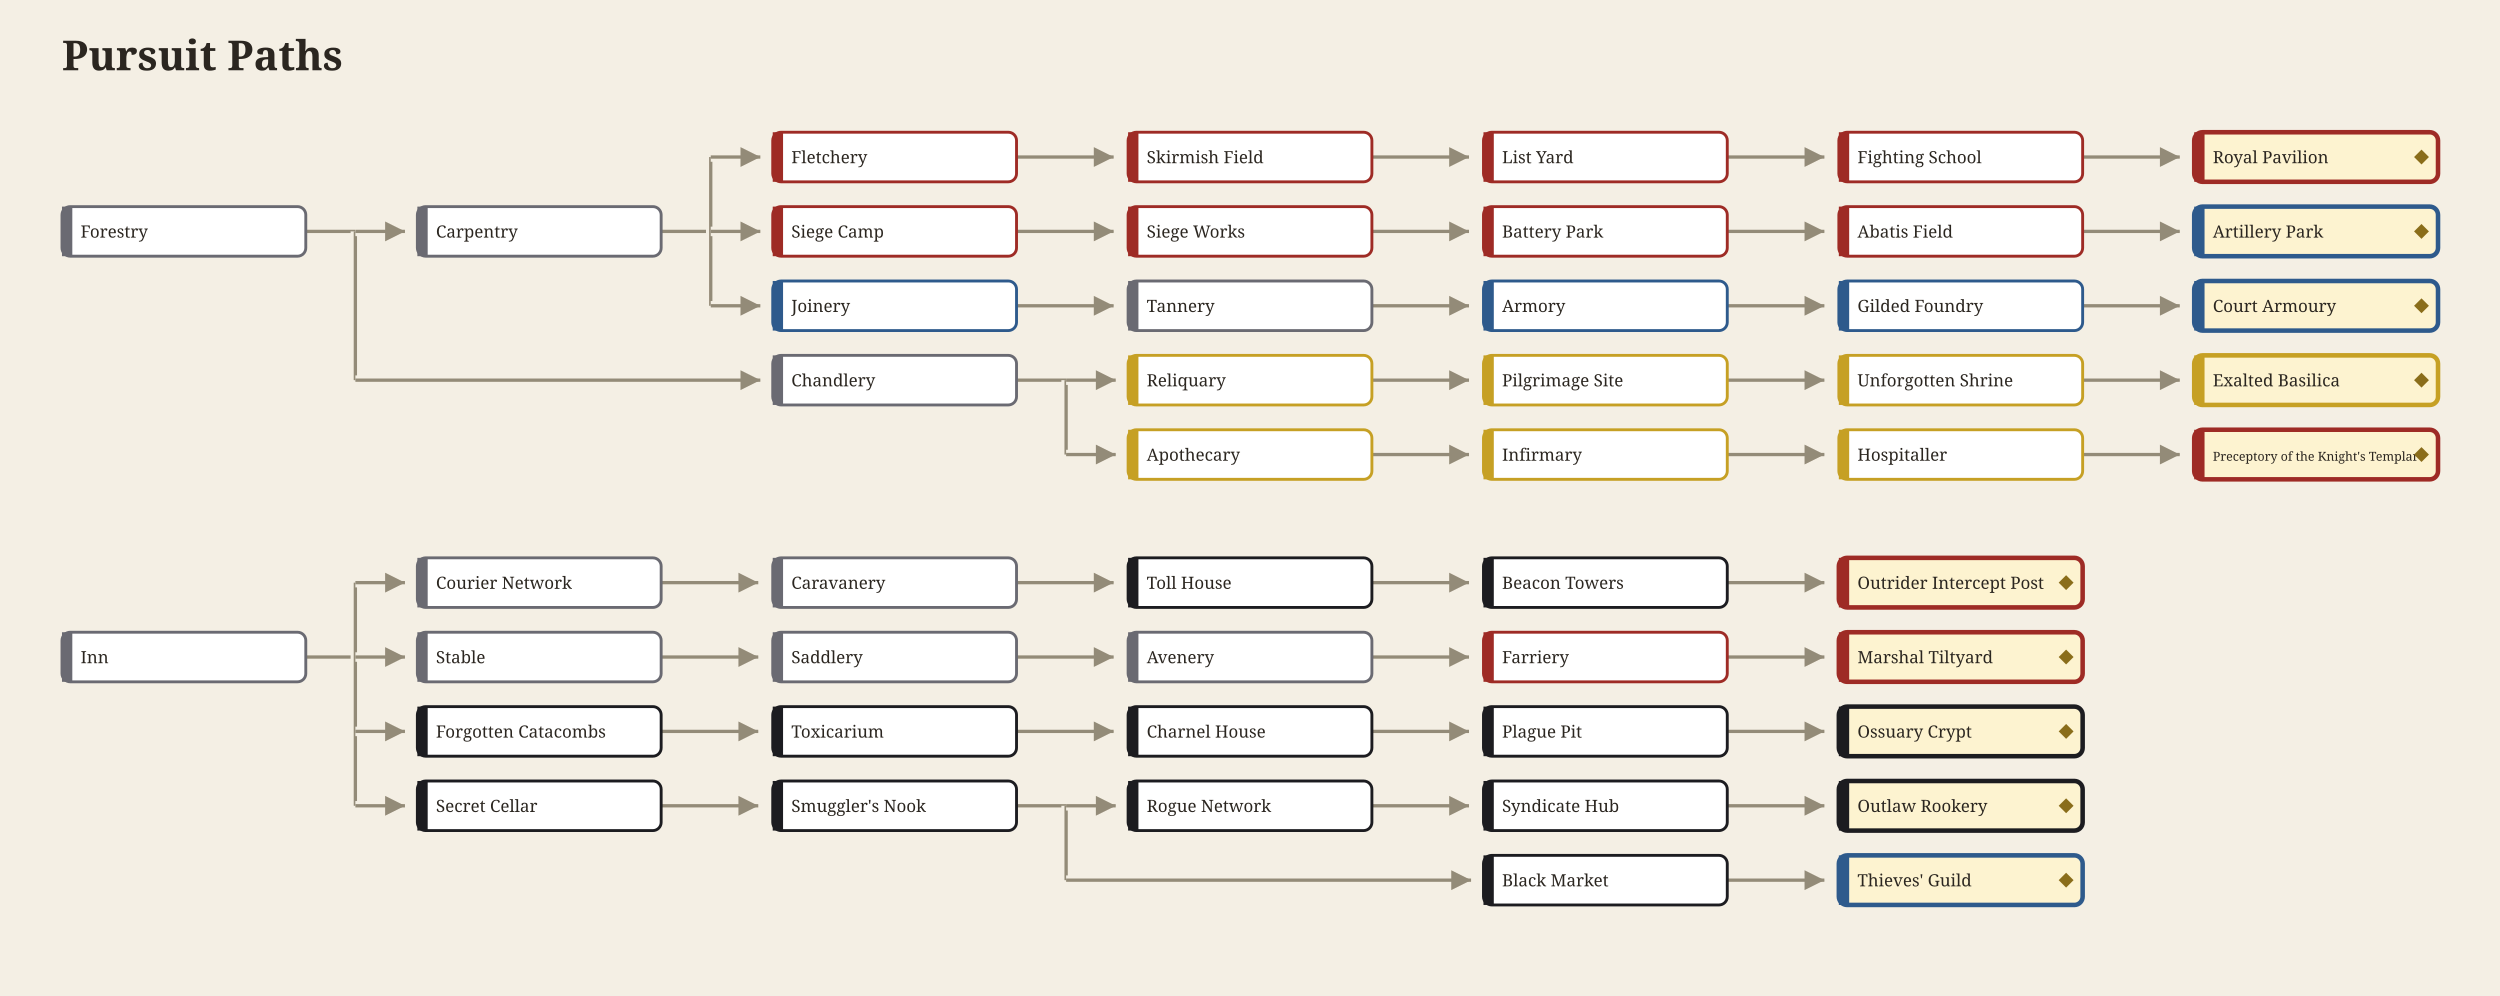
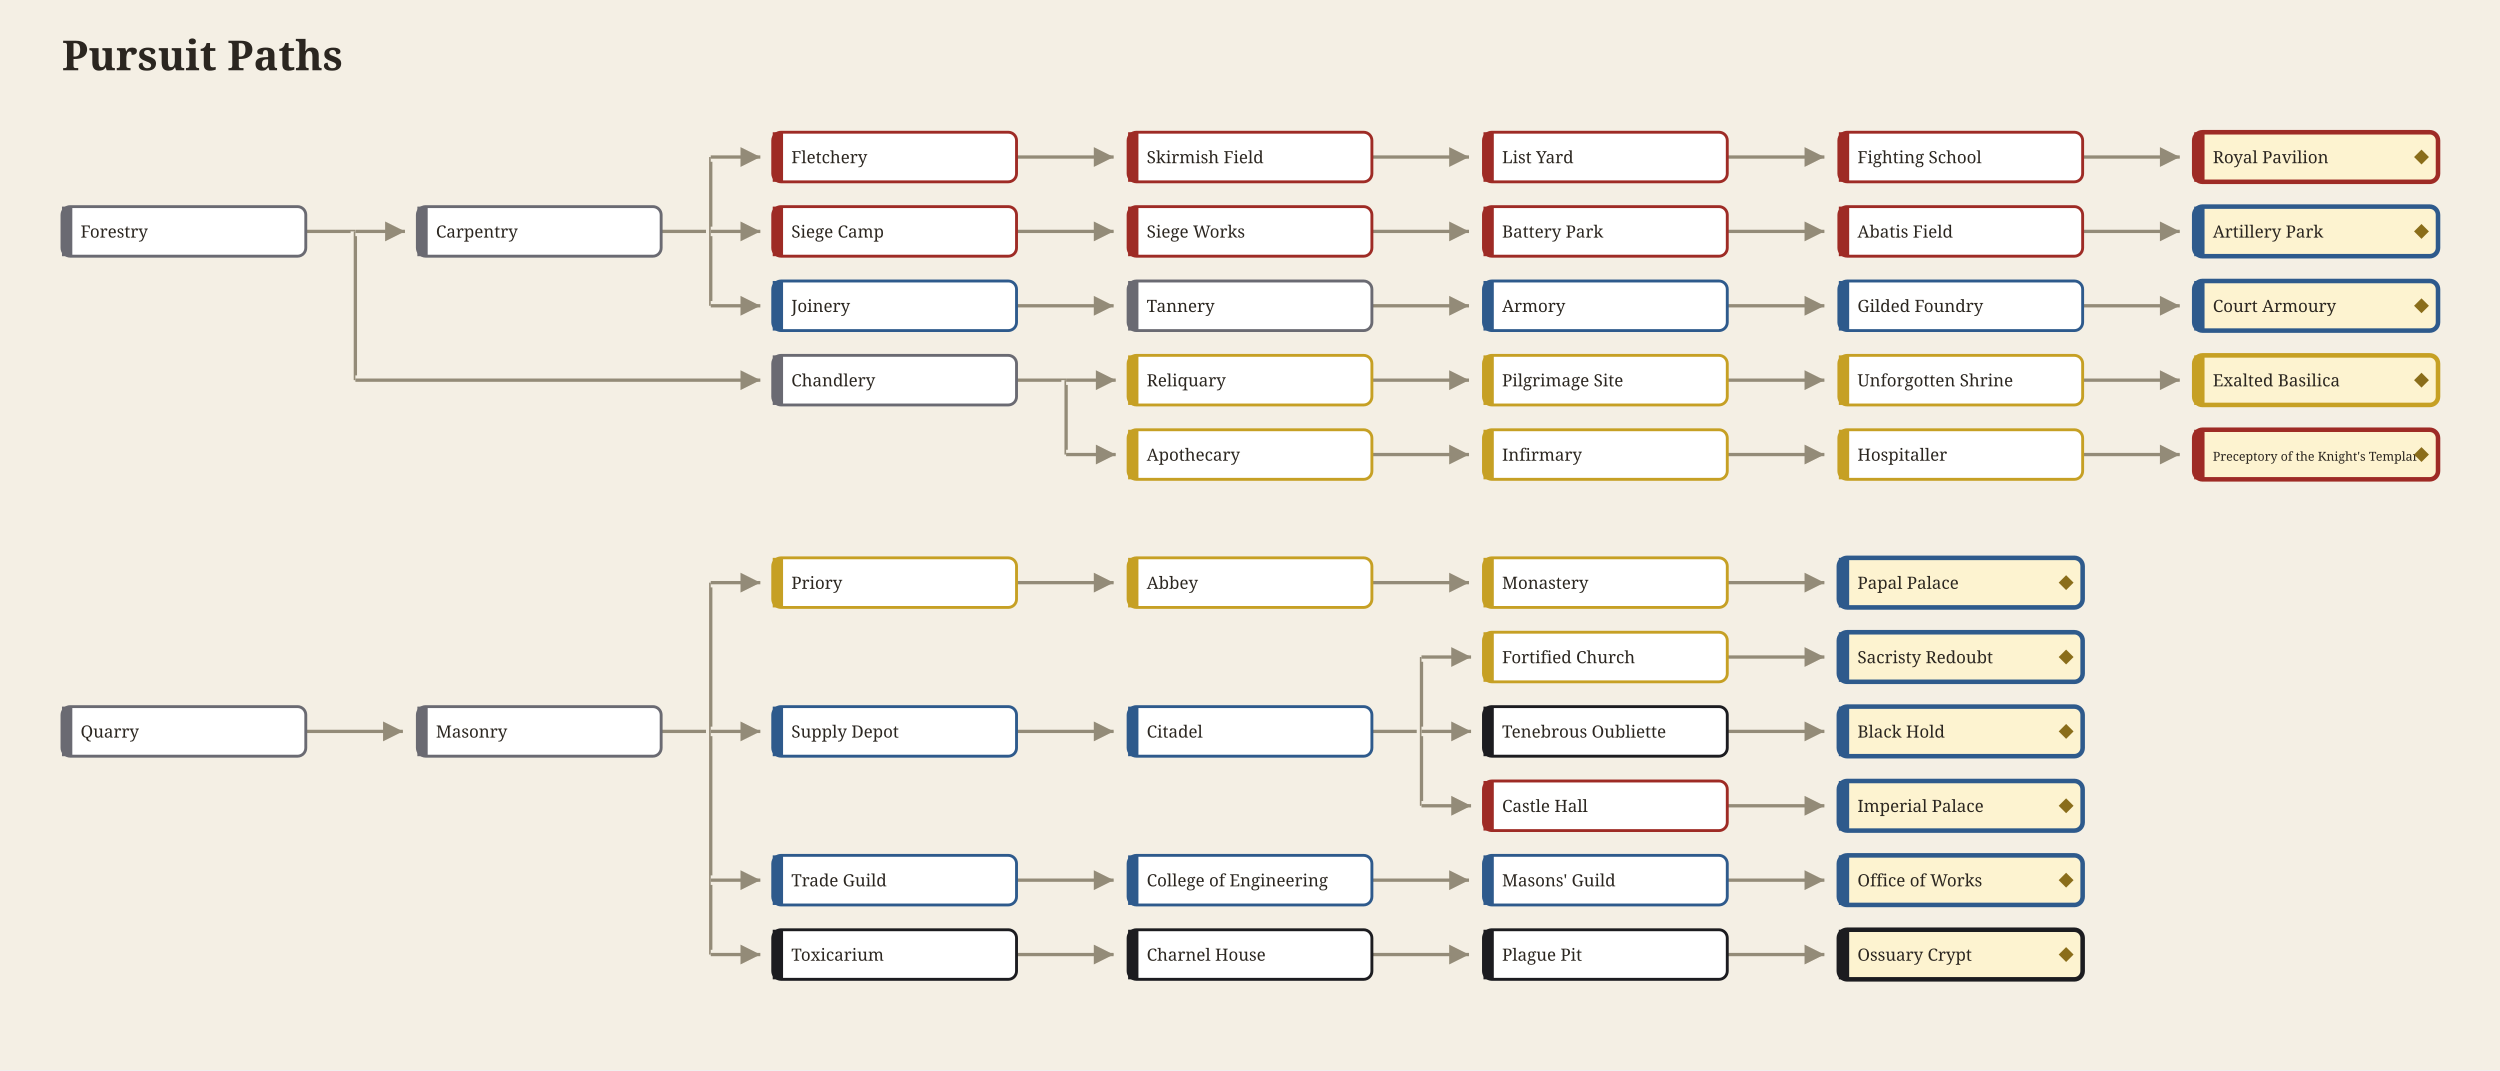
- <svg xmlns="http://www.w3.org/2000/svg" width="1210" height="482" viewBox="0 0 1210 482" font-family="Georgia, serif">
-   <rect width="1210" height="482" fill="#f4efe4" />
+ <svg xmlns="http://www.w3.org/2000/svg" width="1210" height="518" viewBox="0 0 1210 518" font-family="Georgia, serif">
+   <rect width="1210" height="518" fill="#f4efe4" />
  <defs>
    <marker id="arw-2E5A8C" markerWidth="7" markerHeight="7" refX="6" refY="3" orient="auto">
      <path d="M0,0 L6,3 L0,6 Z" fill="#2E5A8C" />
    </marker>
    <marker id="arw-9E2B25" markerWidth="7" markerHeight="7" refX="6" refY="3" orient="auto">
      <path d="M0,0 L6,3 L0,6 Z" fill="#9E2B25" />
    </marker>
    <marker id="arw-1c9c8c" markerWidth="7" markerHeight="7" refX="6" refY="3" orient="auto">
      <path d="M0,0 L6,3 L0,6 Z" fill="#1c9c8c" />
    </marker>
    <marker id="arw-C6A024" markerWidth="7" markerHeight="7" refX="6" refY="3" orient="auto">
      <path d="M0,0 L6,3 L0,6 Z" fill="#C6A024" />
    </marker>
    <marker id="arw-6A3D8F" markerWidth="7" markerHeight="7" refX="6" refY="3" orient="auto">
      <path d="M0,0 L6,3 L0,6 Z" fill="#6A3D8F" />
    </marker>
    <marker id="arw-CC6A1A" markerWidth="7" markerHeight="7" refX="6" refY="3" orient="auto">
      <path d="M0,0 L6,3 L0,6 Z" fill="#CC6A1A" />
    </marker>
    <marker id="arw-3a7d3a" markerWidth="7" markerHeight="7" refX="6" refY="3" orient="auto">
      <path d="M0,0 L6,3 L0,6 Z" fill="#3a7d3a" />
    </marker>
    <marker id="arw-b5347a" markerWidth="7" markerHeight="7" refX="6" refY="3" orient="auto">
      <path d="M0,0 L6,3 L0,6 Z" fill="#b5347a" />
    </marker>
    <marker id="arw-2b6f9e" markerWidth="7" markerHeight="7" refX="6" refY="3" orient="auto">
      <path d="M0,0 L6,3 L0,6 Z" fill="#2b6f9e" />
    </marker>
    <marker id="arw-8a6d1a" markerWidth="7" markerHeight="7" refX="6" refY="3" orient="auto">
      <path d="M0,0 L6,3 L0,6 Z" fill="#8a6d1a" />
    </marker>
    <marker id="arw-5f5647" markerWidth="7" markerHeight="7" refX="6" refY="3" orient="auto">
      <path d="M0,0 L6,3 L0,6 Z" fill="#5f5647" />
    </marker>
    <marker id="arw-7a2ea0" markerWidth="7" markerHeight="7" refX="6" refY="3" orient="auto">
      <path d="M0,0 L6,3 L0,6 Z" fill="#7a2ea0" />
    </marker>
    <marker id="arw-0f8a7e" markerWidth="7" markerHeight="7" refX="6" refY="3" orient="auto">
      <path d="M0,0 L6,3 L0,6 Z" fill="#0f8a7e" />
    </marker>
    <marker id="arw-a83232" markerWidth="7" markerHeight="7" refX="6" refY="3" orient="auto">
      <path d="M0,0 L6,3 L0,6 Z" fill="#a83232" />
    </marker>
    <marker id="arw-8f8672" markerWidth="7" markerHeight="7" refX="6" refY="3" orient="auto">
      <path d="M0,0 L6,3 L0,6 Z" fill="#8f8672" />
    </marker>
  </defs>
  <text x="30" y="34" font-size="20" font-weight="bold" fill="#2b2620">Pursuit Paths</text>
  <path d="M148,112 L172,112" fill="none" stroke="#f4efe4" stroke-width="4.6" opacity="1" />
  <path d="M148,112 L172,112" fill="none" stroke="#8f8672" stroke-width="1.6" opacity="0.95" />
  <path d="M172,112 L172,184" fill="none" stroke="#f4efe4" stroke-width="4.6" opacity="1" />
  <path d="M172,112 L172,184" fill="none" stroke="#8f8672" stroke-width="1.6" opacity="0.95" />
  <path d="M172,112 L196,112" fill="none" stroke="#f4efe4" stroke-width="4.6" opacity="1" />
  <path d="M172,112 L196,112" fill="none" stroke="#8f8672" stroke-width="1.6" opacity="0.95" marker-end="url(#arw-8f8672)" />
  <path d="M172,184 L368,184" fill="none" stroke="#f4efe4" stroke-width="4.6" opacity="1" />
  <path d="M172,184 L368,184" fill="none" stroke="#8f8672" stroke-width="1.6" opacity="0.95" marker-end="url(#arw-8f8672)" />
  <path d="M320,112 L344,112" fill="none" stroke="#f4efe4" stroke-width="4.6" opacity="1" />
  <path d="M320,112 L344,112" fill="none" stroke="#8f8672" stroke-width="1.6" opacity="0.95" />
  <path d="M344,76 L344,148" fill="none" stroke="#f4efe4" stroke-width="4.6" opacity="1" />
  <path d="M344,76 L344,148" fill="none" stroke="#8f8672" stroke-width="1.6" opacity="0.95" />
  <path d="M344,76 L368,76" fill="none" stroke="#f4efe4" stroke-width="4.6" opacity="1" />
  <path d="M344,76 L368,76" fill="none" stroke="#8f8672" stroke-width="1.6" opacity="0.95" marker-end="url(#arw-8f8672)" />
  <path d="M344,148 L368,148" fill="none" stroke="#f4efe4" stroke-width="4.6" opacity="1" />
  <path d="M344,148 L368,148" fill="none" stroke="#8f8672" stroke-width="1.6" opacity="0.95" marker-end="url(#arw-8f8672)" />
  <path d="M344,112 L368,112" fill="none" stroke="#f4efe4" stroke-width="4.6" opacity="1" />
  <path d="M344,112 L368,112" fill="none" stroke="#8f8672" stroke-width="1.6" opacity="0.95" marker-end="url(#arw-8f8672)" />
  <path d="M492,112 L539,112" fill="none" stroke="#f4efe4" stroke-width="4.6" opacity="1" />
  <path d="M492,112 L539,112" fill="none" stroke="#8f8672" stroke-width="1.6" opacity="0.95" marker-end="url(#arw-8f8672)" />
  <path d="M492,148 L539,148" fill="none" stroke="#f4efe4" stroke-width="4.6" opacity="1" />
  <path d="M492,148 L539,148" fill="none" stroke="#8f8672" stroke-width="1.6" opacity="0.95" marker-end="url(#arw-8f8672)" />
  <path d="M492,184 L516,184" fill="none" stroke="#f4efe4" stroke-width="4.6" opacity="1" />
  <path d="M492,184 L516,184" fill="none" stroke="#8f8672" stroke-width="1.6" opacity="0.95" />
  <path d="M516,184 L516,220" fill="none" stroke="#f4efe4" stroke-width="4.6" opacity="1" />
  <path d="M516,184 L516,220" fill="none" stroke="#8f8672" stroke-width="1.6" opacity="0.95" />
  <path d="M516,184 L540,184" fill="none" stroke="#f4efe4" stroke-width="4.6" opacity="1" />
  <path d="M516,184 L540,184" fill="none" stroke="#8f8672" stroke-width="1.6" opacity="0.95" marker-end="url(#arw-8f8672)" />
  <path d="M516,220 L540,220" fill="none" stroke="#f4efe4" stroke-width="4.6" opacity="1" />
  <path d="M516,220 L540,220" fill="none" stroke="#8f8672" stroke-width="1.6" opacity="0.95" marker-end="url(#arw-8f8672)" />
  <path d="M492,76 L539,76" fill="none" stroke="#f4efe4" stroke-width="4.6" opacity="1" />
  <path d="M492,76 L539,76" fill="none" stroke="#8f8672" stroke-width="1.6" opacity="0.95" marker-end="url(#arw-8f8672)" />
  <path d="M664,112 L711,112" fill="none" stroke="#f4efe4" stroke-width="4.6" opacity="1" />
  <path d="M664,112 L711,112" fill="none" stroke="#8f8672" stroke-width="1.6" opacity="0.95" marker-end="url(#arw-8f8672)" />
  <path d="M664,148 L711,148" fill="none" stroke="#f4efe4" stroke-width="4.6" opacity="1" />
  <path d="M664,148 L711,148" fill="none" stroke="#8f8672" stroke-width="1.6" opacity="0.95" marker-end="url(#arw-8f8672)" />
  <path d="M664,184 L711,184" fill="none" stroke="#f4efe4" stroke-width="4.6" opacity="1" />
  <path d="M664,184 L711,184" fill="none" stroke="#8f8672" stroke-width="1.6" opacity="0.95" marker-end="url(#arw-8f8672)" />
  <path d="M664,220 L711,220" fill="none" stroke="#f4efe4" stroke-width="4.6" opacity="1" />
  <path d="M664,220 L711,220" fill="none" stroke="#8f8672" stroke-width="1.6" opacity="0.95" marker-end="url(#arw-8f8672)" />
  <path d="M664,76 L711,76" fill="none" stroke="#f4efe4" stroke-width="4.6" opacity="1" />
  <path d="M664,76 L711,76" fill="none" stroke="#8f8672" stroke-width="1.6" opacity="0.95" marker-end="url(#arw-8f8672)" />
  <path d="M836,112 L883,112" fill="none" stroke="#f4efe4" stroke-width="4.6" opacity="1" />
  <path d="M836,112 L883,112" fill="none" stroke="#8f8672" stroke-width="1.6" opacity="0.95" marker-end="url(#arw-8f8672)" />
  <path d="M836,148 L883,148" fill="none" stroke="#f4efe4" stroke-width="4.6" opacity="1" />
  <path d="M836,148 L883,148" fill="none" stroke="#8f8672" stroke-width="1.6" opacity="0.95" marker-end="url(#arw-8f8672)" />
  <path d="M836,184 L883,184" fill="none" stroke="#f4efe4" stroke-width="4.6" opacity="1" />
  <path d="M836,184 L883,184" fill="none" stroke="#8f8672" stroke-width="1.6" opacity="0.95" marker-end="url(#arw-8f8672)" />
  <path d="M836,220 L883,220" fill="none" stroke="#f4efe4" stroke-width="4.6" opacity="1" />
  <path d="M836,220 L883,220" fill="none" stroke="#8f8672" stroke-width="1.6" opacity="0.95" marker-end="url(#arw-8f8672)" />
  <path d="M836,76 L883,76" fill="none" stroke="#f4efe4" stroke-width="4.6" opacity="1" />
  <path d="M836,76 L883,76" fill="none" stroke="#8f8672" stroke-width="1.6" opacity="0.95" marker-end="url(#arw-8f8672)" />
  <path d="M1008,112 L1055,112" fill="none" stroke="#f4efe4" stroke-width="4.6" opacity="1" />
  <path d="M1008,112 L1055,112" fill="none" stroke="#8f8672" stroke-width="1.6" opacity="0.95" marker-end="url(#arw-8f8672)" />
  <path d="M1008,148 L1055,148" fill="none" stroke="#f4efe4" stroke-width="4.6" opacity="1" />
  <path d="M1008,148 L1055,148" fill="none" stroke="#8f8672" stroke-width="1.6" opacity="0.95" marker-end="url(#arw-8f8672)" />
  <path d="M1008,184 L1055,184" fill="none" stroke="#f4efe4" stroke-width="4.6" opacity="1" />
  <path d="M1008,184 L1055,184" fill="none" stroke="#8f8672" stroke-width="1.6" opacity="0.95" marker-end="url(#arw-8f8672)" />
  <path d="M1008,220 L1055,220" fill="none" stroke="#f4efe4" stroke-width="4.6" opacity="1" />
  <path d="M1008,220 L1055,220" fill="none" stroke="#8f8672" stroke-width="1.6" opacity="0.95" marker-end="url(#arw-8f8672)" />
  <path d="M1008,76 L1055,76" fill="none" stroke="#f4efe4" stroke-width="4.6" opacity="1" />
  <path d="M1008,76 L1055,76" fill="none" stroke="#8f8672" stroke-width="1.6" opacity="0.95" marker-end="url(#arw-8f8672)" />
  <rect x="30" y="100" width="118" height="24" rx="4" fill="#ffffff" stroke="#6a6a72" stroke-width="1.4" />
  <rect x="30" y="100" width="5" height="24" fill="#6a6a72" />
  <text x="39" y="115" font-size="8.2" fill="#2b2620">Forestry</text>
  <rect x="202" y="100" width="118" height="24" rx="4" fill="#ffffff" stroke="#6a6a72" stroke-width="1.4" />
  <rect x="202" y="100" width="5" height="24" fill="#6a6a72" />
  <text x="211" y="115" font-size="8.2" fill="#2b2620">Carpentry</text>
  <rect x="374" y="100" width="118" height="24" rx="4" fill="#ffffff" stroke="#9E2B25" stroke-width="1.4" />
  <rect x="374" y="100" width="5" height="24" fill="#9E2B25" />
  <text x="383" y="115" font-size="8.2" fill="#2b2620">Siege Camp</text>
  <rect x="374" y="136" width="118" height="24" rx="4" fill="#ffffff" stroke="#2E5A8C" stroke-width="1.4" />
  <rect x="374" y="136" width="5" height="24" fill="#2E5A8C" />
  <text x="383" y="151" font-size="8.2" fill="#2b2620">Joinery</text>
  <rect x="374" y="172" width="118" height="24" rx="4" fill="#ffffff" stroke="#6a6a72" stroke-width="1.4" />
  <rect x="374" y="172" width="5" height="24" fill="#6a6a72" />
  <text x="383" y="187" font-size="8.2" fill="#2b2620">Chandlery</text>
  <rect x="374" y="64" width="118" height="24" rx="4" fill="#ffffff" stroke="#9E2B25" stroke-width="1.4" />
  <rect x="374" y="64" width="5" height="24" fill="#9E2B25" />
  <text x="383" y="79" font-size="8.2" fill="#2b2620">Fletchery</text>
  <rect x="546" y="100" width="118" height="24" rx="4" fill="#ffffff" stroke="#9E2B25" stroke-width="1.4" />
  <rect x="546" y="100" width="5" height="24" fill="#9E2B25" />
  <text x="555" y="115" font-size="8.2" fill="#2b2620">Siege Works</text>
  <rect x="546" y="136" width="118" height="24" rx="4" fill="#ffffff" stroke="#6a6a72" stroke-width="1.4" />
  <rect x="546" y="136" width="5" height="24" fill="#6a6a72" />
  <text x="555" y="151" font-size="8.2" fill="#2b2620">Tannery</text>
  <rect x="546" y="172" width="118" height="24" rx="4" fill="#ffffff" stroke="#C6A024" stroke-width="1.4" />
  <rect x="546" y="172" width="5" height="24" fill="#C6A024" />
  <text x="555" y="187" font-size="8.2" fill="#2b2620">Reliquary</text>
  <rect x="546" y="208" width="118" height="24" rx="4" fill="#ffffff" stroke="#C6A024" stroke-width="1.4" />
  <rect x="546" y="208" width="5" height="24" fill="#C6A024" />
  <text x="555" y="223" font-size="8.2" fill="#2b2620">Apothecary</text>
  <rect x="546" y="64" width="118" height="24" rx="4" fill="#ffffff" stroke="#9E2B25" stroke-width="1.4" />
  <rect x="546" y="64" width="5" height="24" fill="#9E2B25" />
  <text x="555" y="79" font-size="8.2" fill="#2b2620">Skirmish Field</text>
  <rect x="718" y="100" width="118" height="24" rx="4" fill="#ffffff" stroke="#9E2B25" stroke-width="1.4" />
  <rect x="718" y="100" width="5" height="24" fill="#9E2B25" />
  <text x="727" y="115" font-size="8.2" fill="#2b2620">Battery Park</text>
  <rect x="718" y="136" width="118" height="24" rx="4" fill="#ffffff" stroke="#2E5A8C" stroke-width="1.4" />
  <rect x="718" y="136" width="5" height="24" fill="#2E5A8C" />
  <text x="727" y="151" font-size="8.2" fill="#2b2620">Armory</text>
  <rect x="718" y="172" width="118" height="24" rx="4" fill="#ffffff" stroke="#C6A024" stroke-width="1.4" />
  <rect x="718" y="172" width="5" height="24" fill="#C6A024" />
  <text x="727" y="187" font-size="8.2" fill="#2b2620">Pilgrimage Site</text>
  <rect x="718" y="208" width="118" height="24" rx="4" fill="#ffffff" stroke="#C6A024" stroke-width="1.4" />
  <rect x="718" y="208" width="5" height="24" fill="#C6A024" />
  <text x="727" y="223" font-size="8.2" fill="#2b2620">Infirmary</text>
  <rect x="718" y="64" width="118" height="24" rx="4" fill="#ffffff" stroke="#9E2B25" stroke-width="1.4" />
  <rect x="718" y="64" width="5" height="24" fill="#9E2B25" />
  <text x="727" y="79" font-size="8.2" fill="#2b2620">List Yard</text>
  <rect x="890" y="100" width="118" height="24" rx="4" fill="#ffffff" stroke="#9E2B25" stroke-width="1.4" />
  <rect x="890" y="100" width="5" height="24" fill="#9E2B25" />
  <text x="899" y="115" font-size="8.2" fill="#2b2620">Abatis Field</text>
  <rect x="890" y="136" width="118" height="24" rx="4" fill="#ffffff" stroke="#2E5A8C" stroke-width="1.4" />
  <rect x="890" y="136" width="5" height="24" fill="#2E5A8C" />
  <text x="899" y="151" font-size="8.2" fill="#2b2620">Gilded Foundry</text>
  <rect x="890" y="172" width="118" height="24" rx="4" fill="#ffffff" stroke="#C6A024" stroke-width="1.4" />
  <rect x="890" y="172" width="5" height="24" fill="#C6A024" />
  <text x="899" y="187" font-size="8.2" fill="#2b2620">Unforgotten Shrine</text>
  <rect x="890" y="208" width="118" height="24" rx="4" fill="#ffffff" stroke="#C6A024" stroke-width="1.4" />
  <rect x="890" y="208" width="5" height="24" fill="#C6A024" />
  <text x="899" y="223" font-size="8.2" fill="#2b2620">Hospitaller</text>
  <rect x="890" y="64" width="118" height="24" rx="4" fill="#ffffff" stroke="#9E2B25" stroke-width="1.4" />
  <rect x="890" y="64" width="5" height="24" fill="#9E2B25" />
  <text x="899" y="79" font-size="8.2" fill="#2b2620">Fighting School</text>
  <rect x="1062" y="100" width="118" height="24" rx="4" fill="#fdf3d0" stroke="#2E5A8C" stroke-width="2.2" />
  <rect x="1062" y="100" width="5" height="24" fill="#2E5A8C" />
  <text x="1071" y="115" font-size="8.2" fill="#2b2620">Artillery Park</text>
  <polygon points="1172.0,108.4 1175.6,112.0 1172.0,115.6 1168.4,112.0" fill="#8a6d1a" />
  <rect x="1062" y="136" width="118" height="24" rx="4" fill="#fdf3d0" stroke="#2E5A8C" stroke-width="2.2" />
  <rect x="1062" y="136" width="5" height="24" fill="#2E5A8C" />
  <text x="1071" y="151" font-size="8.2" fill="#2b2620">Court Armoury</text>
  <polygon points="1172.0,144.4 1175.6,148.0 1172.0,151.6 1168.4,148.0" fill="#8a6d1a" />
  <rect x="1062" y="172" width="118" height="24" rx="4" fill="#fdf3d0" stroke="#C6A024" stroke-width="2.2" />
  <rect x="1062" y="172" width="5" height="24" fill="#C6A024" />
  <text x="1071" y="187" font-size="8.2" fill="#2b2620">Exalted Basilica</text>
  <polygon points="1172.0,180.4 1175.6,184.0 1172.0,187.6 1168.4,184.0" fill="#8a6d1a" />
  <rect x="1062" y="208" width="118" height="24" rx="4" fill="#fdf3d0" stroke="#9E2B25" stroke-width="2.2" />
  <rect x="1062" y="208" width="5" height="24" fill="#9E2B25" />
  <text x="1071" y="223" font-size="6.0" fill="#2b2620">Preceptory of the Knight's Templar</text>
  <polygon points="1172.0,216.4 1175.6,220.0 1172.0,223.6 1168.4,220.0" fill="#8a6d1a" />
  <rect x="1062" y="64" width="118" height="24" rx="4" fill="#fdf3d0" stroke="#9E2B25" stroke-width="2.2" />
  <rect x="1062" y="64" width="5" height="24" fill="#9E2B25" />
  <text x="1071" y="79" font-size="8.2" fill="#2b2620">Royal Pavilion</text>
  <polygon points="1172.0,72.4 1175.6,76.0 1172.0,79.6 1168.4,76.0" fill="#8a6d1a" />
-   <path d="M148,318 L172,318" fill="none" stroke="#f4efe4" stroke-width="4.6" opacity="1" />
-   <path d="M148,318 L172,318" fill="none" stroke="#8f8672" stroke-width="1.6" opacity="0.95" />
-   <path d="M172,282 L172,390" fill="none" stroke="#f4efe4" stroke-width="4.6" opacity="1" />
-   <path d="M172,282 L172,390" fill="none" stroke="#8f8672" stroke-width="1.6" opacity="0.95" />
-   <path d="M172,318 L196,318" fill="none" stroke="#f4efe4" stroke-width="4.6" opacity="1" />
-   <path d="M172,318 L196,318" fill="none" stroke="#8f8672" stroke-width="1.6" opacity="0.95" marker-end="url(#arw-8f8672)" />
-   <path d="M172,282 L196,282" fill="none" stroke="#f4efe4" stroke-width="4.6" opacity="1" />
-   <path d="M172,282 L196,282" fill="none" stroke="#8f8672" stroke-width="1.6" opacity="0.95" marker-end="url(#arw-8f8672)" />
-   <path d="M172,390 L196,390" fill="none" stroke="#f4efe4" stroke-width="4.6" opacity="1" />
-   <path d="M172,390 L196,390" fill="none" stroke="#8f8672" stroke-width="1.6" opacity="0.95" marker-end="url(#arw-8f8672)" />
-   <path d="M172,354 L196,354" fill="none" stroke="#f4efe4" stroke-width="4.6" opacity="1" />
-   <path d="M172,354 L196,354" fill="none" stroke="#8f8672" stroke-width="1.6" opacity="0.95" marker-end="url(#arw-8f8672)" />
-   <path d="M320,318 L367,318" fill="none" stroke="#f4efe4" stroke-width="4.6" opacity="1" />
-   <path d="M320,318 L367,318" fill="none" stroke="#8f8672" stroke-width="1.6" opacity="0.95" marker-end="url(#arw-8f8672)" />
-   <path d="M320,354 L367,354" fill="none" stroke="#f4efe4" stroke-width="4.6" opacity="1" />
-   <path d="M320,354 L367,354" fill="none" stroke="#8f8672" stroke-width="1.6" opacity="0.95" marker-end="url(#arw-8f8672)" />
-   <path d="M320,390 L367,390" fill="none" stroke="#f4efe4" stroke-width="4.6" opacity="1" />
-   <path d="M320,390 L367,390" fill="none" stroke="#8f8672" stroke-width="1.6" opacity="0.95" marker-end="url(#arw-8f8672)" />
-   <path d="M320,282 L367,282" fill="none" stroke="#f4efe4" stroke-width="4.6" opacity="1" />
-   <path d="M320,282 L367,282" fill="none" stroke="#8f8672" stroke-width="1.6" opacity="0.95" marker-end="url(#arw-8f8672)" />
-   <path d="M492,318 L539,318" fill="none" stroke="#f4efe4" stroke-width="4.6" opacity="1" />
-   <path d="M492,318 L539,318" fill="none" stroke="#8f8672" stroke-width="1.6" opacity="0.95" marker-end="url(#arw-8f8672)" />
+   <path d="M148,354 L195,354" fill="none" stroke="#f4efe4" stroke-width="4.6" opacity="1" />
+   <path d="M148,354 L195,354" fill="none" stroke="#8f8672" stroke-width="1.6" opacity="0.95" marker-end="url(#arw-8f8672)" />
+   <path d="M320,354 L344,354" fill="none" stroke="#f4efe4" stroke-width="4.6" opacity="1" />
+   <path d="M320,354 L344,354" fill="none" stroke="#8f8672" stroke-width="1.6" opacity="0.95" />
+   <path d="M344,282 L344,462" fill="none" stroke="#f4efe4" stroke-width="4.6" opacity="1" />
+   <path d="M344,282 L344,462" fill="none" stroke="#8f8672" stroke-width="1.6" opacity="0.95" />
+   <path d="M344,282 L368,282" fill="none" stroke="#f4efe4" stroke-width="4.6" opacity="1" />
+   <path d="M344,282 L368,282" fill="none" stroke="#8f8672" stroke-width="1.6" opacity="0.95" marker-end="url(#arw-8f8672)" />
+   <path d="M344,354 L368,354" fill="none" stroke="#f4efe4" stroke-width="4.6" opacity="1" />
+   <path d="M344,354 L368,354" fill="none" stroke="#8f8672" stroke-width="1.6" opacity="0.95" marker-end="url(#arw-8f8672)" />
+   <path d="M344,426 L368,426" fill="none" stroke="#f4efe4" stroke-width="4.6" opacity="1" />
+   <path d="M344,426 L368,426" fill="none" stroke="#8f8672" stroke-width="1.6" opacity="0.95" marker-end="url(#arw-8f8672)" />
+   <path d="M344,462 L368,462" fill="none" stroke="#f4efe4" stroke-width="4.6" opacity="1" />
+   <path d="M344,462 L368,462" fill="none" stroke="#8f8672" stroke-width="1.6" opacity="0.95" marker-end="url(#arw-8f8672)" />
  <path d="M492,354 L539,354" fill="none" stroke="#f4efe4" stroke-width="4.6" opacity="1" />
  <path d="M492,354 L539,354" fill="none" stroke="#8f8672" stroke-width="1.6" opacity="0.95" marker-end="url(#arw-8f8672)" />
-   <path d="M492,390 L516,390" fill="none" stroke="#f4efe4" stroke-width="4.6" opacity="1" />
-   <path d="M492,390 L516,390" fill="none" stroke="#8f8672" stroke-width="1.6" opacity="0.95" />
-   <path d="M516,390 L516,426" fill="none" stroke="#f4efe4" stroke-width="4.6" opacity="1" />
-   <path d="M516,390 L516,426" fill="none" stroke="#8f8672" stroke-width="1.6" opacity="0.95" />
-   <path d="M516,390 L540,390" fill="none" stroke="#f4efe4" stroke-width="4.6" opacity="1" />
-   <path d="M516,390 L540,390" fill="none" stroke="#8f8672" stroke-width="1.6" opacity="0.95" marker-end="url(#arw-8f8672)" />
-   <path d="M516,426 L712,426" fill="none" stroke="#f4efe4" stroke-width="4.6" opacity="1" />
-   <path d="M516,426 L712,426" fill="none" stroke="#8f8672" stroke-width="1.6" opacity="0.95" marker-end="url(#arw-8f8672)" />
+   <path d="M492,426 L539,426" fill="none" stroke="#f4efe4" stroke-width="4.6" opacity="1" />
+   <path d="M492,426 L539,426" fill="none" stroke="#8f8672" stroke-width="1.6" opacity="0.95" marker-end="url(#arw-8f8672)" />
+   <path d="M492,462 L539,462" fill="none" stroke="#f4efe4" stroke-width="4.6" opacity="1" />
+   <path d="M492,462 L539,462" fill="none" stroke="#8f8672" stroke-width="1.6" opacity="0.95" marker-end="url(#arw-8f8672)" />
  <path d="M492,282 L539,282" fill="none" stroke="#f4efe4" stroke-width="4.6" opacity="1" />
  <path d="M492,282 L539,282" fill="none" stroke="#8f8672" stroke-width="1.6" opacity="0.95" marker-end="url(#arw-8f8672)" />
-   <path d="M664,318 L711,318" fill="none" stroke="#f4efe4" stroke-width="4.6" opacity="1" />
-   <path d="M664,318 L711,318" fill="none" stroke="#8f8672" stroke-width="1.6" opacity="0.95" marker-end="url(#arw-8f8672)" />
-   <path d="M664,354 L711,354" fill="none" stroke="#f4efe4" stroke-width="4.6" opacity="1" />
-   <path d="M664,354 L711,354" fill="none" stroke="#8f8672" stroke-width="1.6" opacity="0.95" marker-end="url(#arw-8f8672)" />
-   <path d="M664,390 L711,390" fill="none" stroke="#f4efe4" stroke-width="4.6" opacity="1" />
-   <path d="M664,390 L711,390" fill="none" stroke="#8f8672" stroke-width="1.6" opacity="0.95" marker-end="url(#arw-8f8672)" />
+   <path d="M664,354 L688,354" fill="none" stroke="#f4efe4" stroke-width="4.6" opacity="1" />
+   <path d="M664,354 L688,354" fill="none" stroke="#8f8672" stroke-width="1.6" opacity="0.95" />
+   <path d="M688,318 L688,390" fill="none" stroke="#f4efe4" stroke-width="4.6" opacity="1" />
+   <path d="M688,318 L688,390" fill="none" stroke="#8f8672" stroke-width="1.6" opacity="0.95" />
+   <path d="M688,354 L712,354" fill="none" stroke="#f4efe4" stroke-width="4.6" opacity="1" />
+   <path d="M688,354 L712,354" fill="none" stroke="#8f8672" stroke-width="1.6" opacity="0.95" marker-end="url(#arw-8f8672)" />
+   <path d="M688,318 L712,318" fill="none" stroke="#f4efe4" stroke-width="4.6" opacity="1" />
+   <path d="M688,318 L712,318" fill="none" stroke="#8f8672" stroke-width="1.6" opacity="0.95" marker-end="url(#arw-8f8672)" />
+   <path d="M688,390 L712,390" fill="none" stroke="#f4efe4" stroke-width="4.6" opacity="1" />
+   <path d="M688,390 L712,390" fill="none" stroke="#8f8672" stroke-width="1.6" opacity="0.95" marker-end="url(#arw-8f8672)" />
+   <path d="M664,426 L711,426" fill="none" stroke="#f4efe4" stroke-width="4.6" opacity="1" />
+   <path d="M664,426 L711,426" fill="none" stroke="#8f8672" stroke-width="1.6" opacity="0.95" marker-end="url(#arw-8f8672)" />
+   <path d="M664,462 L711,462" fill="none" stroke="#f4efe4" stroke-width="4.6" opacity="1" />
+   <path d="M664,462 L711,462" fill="none" stroke="#8f8672" stroke-width="1.6" opacity="0.95" marker-end="url(#arw-8f8672)" />
  <path d="M664,282 L711,282" fill="none" stroke="#f4efe4" stroke-width="4.6" opacity="1" />
  <path d="M664,282 L711,282" fill="none" stroke="#8f8672" stroke-width="1.6" opacity="0.95" marker-end="url(#arw-8f8672)" />
-   <path d="M836,318 L883,318" fill="none" stroke="#f4efe4" stroke-width="4.6" opacity="1" />
-   <path d="M836,318 L883,318" fill="none" stroke="#8f8672" stroke-width="1.6" opacity="0.95" marker-end="url(#arw-8f8672)" />
  <path d="M836,354 L883,354" fill="none" stroke="#f4efe4" stroke-width="4.6" opacity="1" />
  <path d="M836,354 L883,354" fill="none" stroke="#8f8672" stroke-width="1.6" opacity="0.95" marker-end="url(#arw-8f8672)" />
  <path d="M836,390 L883,390" fill="none" stroke="#f4efe4" stroke-width="4.6" opacity="1" />
  <path d="M836,390 L883,390" fill="none" stroke="#8f8672" stroke-width="1.6" opacity="0.95" marker-end="url(#arw-8f8672)" />
+   <path d="M836,426 L883,426" fill="none" stroke="#f4efe4" stroke-width="4.6" opacity="1" />
+   <path d="M836,426 L883,426" fill="none" stroke="#8f8672" stroke-width="1.6" opacity="0.95" marker-end="url(#arw-8f8672)" />
+   <path d="M836,462 L883,462" fill="none" stroke="#f4efe4" stroke-width="4.6" opacity="1" />
+   <path d="M836,462 L883,462" fill="none" stroke="#8f8672" stroke-width="1.6" opacity="0.95" marker-end="url(#arw-8f8672)" />
  <path d="M836,282 L883,282" fill="none" stroke="#f4efe4" stroke-width="4.6" opacity="1" />
  <path d="M836,282 L883,282" fill="none" stroke="#8f8672" stroke-width="1.6" opacity="0.95" marker-end="url(#arw-8f8672)" />
-   <path d="M836,426 L883,426" fill="none" stroke="#f4efe4" stroke-width="4.6" opacity="1" />
-   <path d="M836,426 L883,426" fill="none" stroke="#8f8672" stroke-width="1.6" opacity="0.95" marker-end="url(#arw-8f8672)" />
-   <rect x="30" y="306" width="118" height="24" rx="4" fill="#ffffff" stroke="#6a6a72" stroke-width="1.4" />
-   <rect x="30" y="306" width="5" height="24" fill="#6a6a72" />
-   <text x="39" y="321" font-size="8.2" fill="#2b2620">Inn</text>
-   <rect x="202" y="306" width="118" height="24" rx="4" fill="#ffffff" stroke="#6a6a72" stroke-width="1.4" />
-   <rect x="202" y="306" width="5" height="24" fill="#6a6a72" />
-   <text x="211" y="321" font-size="8.2" fill="#2b2620">Stable</text>
-   <rect x="202" y="342" width="118" height="24" rx="4" fill="#ffffff" stroke="#1c1c20" stroke-width="1.4" />
-   <rect x="202" y="342" width="5" height="24" fill="#1c1c20" />
-   <text x="211" y="357" font-size="8.2" fill="#2b2620">Forgotten Catacombs</text>
-   <rect x="202" y="378" width="118" height="24" rx="4" fill="#ffffff" stroke="#1c1c20" stroke-width="1.4" />
-   <rect x="202" y="378" width="5" height="24" fill="#1c1c20" />
-   <text x="211" y="393" font-size="8.2" fill="#2b2620">Secret Cellar</text>
-   <rect x="202" y="270" width="118" height="24" rx="4" fill="#ffffff" stroke="#6a6a72" stroke-width="1.4" />
-   <rect x="202" y="270" width="5" height="24" fill="#6a6a72" />
-   <text x="211" y="285" font-size="8.2" fill="#2b2620">Courier Network</text>
-   <rect x="374" y="306" width="118" height="24" rx="4" fill="#ffffff" stroke="#6a6a72" stroke-width="1.4" />
-   <rect x="374" y="306" width="5" height="24" fill="#6a6a72" />
-   <text x="383" y="321" font-size="8.2" fill="#2b2620">Saddlery</text>
-   <rect x="374" y="342" width="118" height="24" rx="4" fill="#ffffff" stroke="#1c1c20" stroke-width="1.4" />
-   <rect x="374" y="342" width="5" height="24" fill="#1c1c20" />
-   <text x="383" y="357" font-size="8.2" fill="#2b2620">Toxicarium</text>
-   <rect x="374" y="378" width="118" height="24" rx="4" fill="#ffffff" stroke="#1c1c20" stroke-width="1.4" />
-   <rect x="374" y="378" width="5" height="24" fill="#1c1c20" />
-   <text x="383" y="393" font-size="8.2" fill="#2b2620">Smuggler's Nook</text>
-   <rect x="374" y="270" width="118" height="24" rx="4" fill="#ffffff" stroke="#6a6a72" stroke-width="1.4" />
-   <rect x="374" y="270" width="5" height="24" fill="#6a6a72" />
-   <text x="383" y="285" font-size="8.2" fill="#2b2620">Caravanery</text>
-   <rect x="546" y="306" width="118" height="24" rx="4" fill="#ffffff" stroke="#6a6a72" stroke-width="1.4" />
-   <rect x="546" y="306" width="5" height="24" fill="#6a6a72" />
-   <text x="555" y="321" font-size="8.2" fill="#2b2620">Avenery</text>
-   <rect x="546" y="342" width="118" height="24" rx="4" fill="#ffffff" stroke="#1c1c20" stroke-width="1.4" />
-   <rect x="546" y="342" width="5" height="24" fill="#1c1c20" />
-   <text x="555" y="357" font-size="8.2" fill="#2b2620">Charnel House</text>
-   <rect x="546" y="378" width="118" height="24" rx="4" fill="#ffffff" stroke="#1c1c20" stroke-width="1.4" />
-   <rect x="546" y="378" width="5" height="24" fill="#1c1c20" />
-   <text x="555" y="393" font-size="8.2" fill="#2b2620">Rogue Network</text>
-   <rect x="546" y="270" width="118" height="24" rx="4" fill="#ffffff" stroke="#1c1c20" stroke-width="1.4" />
-   <rect x="546" y="270" width="5" height="24" fill="#1c1c20" />
-   <text x="555" y="285" font-size="8.2" fill="#2b2620">Toll House</text>
-   <rect x="718" y="306" width="118" height="24" rx="4" fill="#ffffff" stroke="#9E2B25" stroke-width="1.4" />
-   <rect x="718" y="306" width="5" height="24" fill="#9E2B25" />
-   <text x="727" y="321" font-size="8.2" fill="#2b2620">Farriery</text>
+   <path d="M836,318 L883,318" fill="none" stroke="#f4efe4" stroke-width="4.6" opacity="1" />
+   <path d="M836,318 L883,318" fill="none" stroke="#8f8672" stroke-width="1.6" opacity="0.95" marker-end="url(#arw-8f8672)" />
+   <rect x="30" y="342" width="118" height="24" rx="4" fill="#ffffff" stroke="#6a6a72" stroke-width="1.4" />
+   <rect x="30" y="342" width="5" height="24" fill="#6a6a72" />
+   <text x="39" y="357" font-size="8.2" fill="#2b2620">Quarry</text>
+   <rect x="202" y="342" width="118" height="24" rx="4" fill="#ffffff" stroke="#6a6a72" stroke-width="1.4" />
+   <rect x="202" y="342" width="5" height="24" fill="#6a6a72" />
+   <text x="211" y="357" font-size="8.2" fill="#2b2620">Masonry</text>
+   <rect x="374" y="342" width="118" height="24" rx="4" fill="#ffffff" stroke="#2E5A8C" stroke-width="1.4" />
+   <rect x="374" y="342" width="5" height="24" fill="#2E5A8C" />
+   <text x="383" y="357" font-size="8.2" fill="#2b2620">Supply Depot</text>
+   <rect x="374" y="414" width="118" height="24" rx="4" fill="#ffffff" stroke="#2E5A8C" stroke-width="1.4" />
+   <rect x="374" y="414" width="5" height="24" fill="#2E5A8C" />
+   <text x="383" y="429" font-size="8.2" fill="#2b2620">Trade Guild</text>
+   <rect x="374" y="450" width="118" height="24" rx="4" fill="#ffffff" stroke="#1c1c20" stroke-width="1.4" />
+   <rect x="374" y="450" width="5" height="24" fill="#1c1c20" />
+   <text x="383" y="465" font-size="8.2" fill="#2b2620">Toxicarium</text>
+   <rect x="374" y="270" width="118" height="24" rx="4" fill="#ffffff" stroke="#C6A024" stroke-width="1.4" />
+   <rect x="374" y="270" width="5" height="24" fill="#C6A024" />
+   <text x="383" y="285" font-size="8.2" fill="#2b2620">Priory</text>
+   <rect x="546" y="342" width="118" height="24" rx="4" fill="#ffffff" stroke="#2E5A8C" stroke-width="1.4" />
+   <rect x="546" y="342" width="5" height="24" fill="#2E5A8C" />
+   <text x="555" y="357" font-size="8.2" fill="#2b2620">Citadel</text>
+   <rect x="546" y="414" width="118" height="24" rx="4" fill="#ffffff" stroke="#2E5A8C" stroke-width="1.4" />
+   <rect x="546" y="414" width="5" height="24" fill="#2E5A8C" />
+   <text x="555" y="429" font-size="8.2" fill="#2b2620">College of Engineering</text>
+   <rect x="546" y="450" width="118" height="24" rx="4" fill="#ffffff" stroke="#1c1c20" stroke-width="1.4" />
+   <rect x="546" y="450" width="5" height="24" fill="#1c1c20" />
+   <text x="555" y="465" font-size="8.2" fill="#2b2620">Charnel House</text>
+   <rect x="546" y="270" width="118" height="24" rx="4" fill="#ffffff" stroke="#C6A024" stroke-width="1.4" />
+   <rect x="546" y="270" width="5" height="24" fill="#C6A024" />
+   <text x="555" y="285" font-size="8.2" fill="#2b2620">Abbey</text>
  <rect x="718" y="342" width="118" height="24" rx="4" fill="#ffffff" stroke="#1c1c20" stroke-width="1.4" />
  <rect x="718" y="342" width="5" height="24" fill="#1c1c20" />
-   <text x="727" y="357" font-size="8.2" fill="#2b2620">Plague Pit</text>
-   <rect x="718" y="378" width="118" height="24" rx="4" fill="#ffffff" stroke="#1c1c20" stroke-width="1.4" />
-   <rect x="718" y="378" width="5" height="24" fill="#1c1c20" />
-   <text x="727" y="393" font-size="8.2" fill="#2b2620">Syndicate Hub</text>
-   <rect x="718" y="270" width="118" height="24" rx="4" fill="#ffffff" stroke="#1c1c20" stroke-width="1.4" />
-   <rect x="718" y="270" width="5" height="24" fill="#1c1c20" />
-   <text x="727" y="285" font-size="8.2" fill="#2b2620">Beacon Towers</text>
-   <rect x="718" y="414" width="118" height="24" rx="4" fill="#ffffff" stroke="#1c1c20" stroke-width="1.4" />
-   <rect x="718" y="414" width="5" height="24" fill="#1c1c20" />
-   <text x="727" y="429" font-size="8.2" fill="#2b2620">Black Market</text>
-   <rect x="890" y="306" width="118" height="24" rx="4" fill="#fdf3d0" stroke="#9E2B25" stroke-width="2.2" />
-   <rect x="890" y="306" width="5" height="24" fill="#9E2B25" />
-   <text x="899" y="321" font-size="8.2" fill="#2b2620">Marshal Tiltyard</text>
-   <polygon points="1000.0,314.4 1003.6,318.0 1000.0,321.6 996.4,318.0" fill="#8a6d1a" />
-   <rect x="890" y="342" width="118" height="24" rx="4" fill="#fdf3d0" stroke="#1c1c20" stroke-width="2.2" />
-   <rect x="890" y="342" width="5" height="24" fill="#1c1c20" />
-   <text x="899" y="357" font-size="8.2" fill="#2b2620">Ossuary Crypt</text>
+   <text x="727" y="357" font-size="8.2" fill="#2b2620">Tenebrous Oubliette</text>
+   <rect x="718" y="378" width="118" height="24" rx="4" fill="#ffffff" stroke="#9E2B25" stroke-width="1.4" />
+   <rect x="718" y="378" width="5" height="24" fill="#9E2B25" />
+   <text x="727" y="393" font-size="8.2" fill="#2b2620">Castle Hall</text>
+   <rect x="718" y="414" width="118" height="24" rx="4" fill="#ffffff" stroke="#2E5A8C" stroke-width="1.4" />
+   <rect x="718" y="414" width="5" height="24" fill="#2E5A8C" />
+   <text x="727" y="429" font-size="8.2" fill="#2b2620">Masons' Guild</text>
+   <rect x="718" y="450" width="118" height="24" rx="4" fill="#ffffff" stroke="#1c1c20" stroke-width="1.4" />
+   <rect x="718" y="450" width="5" height="24" fill="#1c1c20" />
+   <text x="727" y="465" font-size="8.2" fill="#2b2620">Plague Pit</text>
+   <rect x="718" y="270" width="118" height="24" rx="4" fill="#ffffff" stroke="#C6A024" stroke-width="1.4" />
+   <rect x="718" y="270" width="5" height="24" fill="#C6A024" />
+   <text x="727" y="285" font-size="8.2" fill="#2b2620">Monastery</text>
+   <rect x="718" y="306" width="118" height="24" rx="4" fill="#ffffff" stroke="#C6A024" stroke-width="1.4" />
+   <rect x="718" y="306" width="5" height="24" fill="#C6A024" />
+   <text x="727" y="321" font-size="8.2" fill="#2b2620">Fortified Church</text>
+   <rect x="890" y="342" width="118" height="24" rx="4" fill="#fdf3d0" stroke="#2E5A8C" stroke-width="2.2" />
+   <rect x="890" y="342" width="5" height="24" fill="#2E5A8C" />
+   <text x="899" y="357" font-size="8.2" fill="#2b2620">Black Hold</text>
  <polygon points="1000.0,350.4 1003.6,354.0 1000.0,357.6 996.4,354.0" fill="#8a6d1a" />
-   <rect x="890" y="378" width="118" height="24" rx="4" fill="#fdf3d0" stroke="#1c1c20" stroke-width="2.2" />
-   <rect x="890" y="378" width="5" height="24" fill="#1c1c20" />
-   <text x="899" y="393" font-size="8.2" fill="#2b2620">Outlaw Rookery</text>
+   <rect x="890" y="378" width="118" height="24" rx="4" fill="#fdf3d0" stroke="#2E5A8C" stroke-width="2.2" />
+   <rect x="890" y="378" width="5" height="24" fill="#2E5A8C" />
+   <text x="899" y="393" font-size="8.2" fill="#2b2620">Imperial Palace</text>
  <polygon points="1000.0,386.4 1003.6,390.0 1000.0,393.6 996.4,390.0" fill="#8a6d1a" />
-   <rect x="890" y="270" width="118" height="24" rx="4" fill="#fdf3d0" stroke="#9E2B25" stroke-width="2.2" />
-   <rect x="890" y="270" width="5" height="24" fill="#9E2B25" />
-   <text x="899" y="285" font-size="8.2" fill="#2b2620">Outrider Intercept Post</text>
-   <polygon points="1000.0,278.4 1003.6,282.0 1000.0,285.6 996.4,282.0" fill="#8a6d1a" />
  <rect x="890" y="414" width="118" height="24" rx="4" fill="#fdf3d0" stroke="#2E5A8C" stroke-width="2.2" />
  <rect x="890" y="414" width="5" height="24" fill="#2E5A8C" />
-   <text x="899" y="429" font-size="8.2" fill="#2b2620">Thieves' Guild</text>
+   <text x="899" y="429" font-size="8.2" fill="#2b2620">Office of Works</text>
  <polygon points="1000.0,422.4 1003.6,426.0 1000.0,429.6 996.4,426.0" fill="#8a6d1a" />
+   <rect x="890" y="450" width="118" height="24" rx="4" fill="#fdf3d0" stroke="#1c1c20" stroke-width="2.2" />
+   <rect x="890" y="450" width="5" height="24" fill="#1c1c20" />
+   <text x="899" y="465" font-size="8.2" fill="#2b2620">Ossuary Crypt</text>
+   <polygon points="1000.0,458.4 1003.6,462.0 1000.0,465.6 996.4,462.0" fill="#8a6d1a" />
+   <rect x="890" y="270" width="118" height="24" rx="4" fill="#fdf3d0" stroke="#2E5A8C" stroke-width="2.2" />
+   <rect x="890" y="270" width="5" height="24" fill="#2E5A8C" />
+   <text x="899" y="285" font-size="8.2" fill="#2b2620">Papal Palace</text>
+   <polygon points="1000.0,278.4 1003.6,282.0 1000.0,285.6 996.4,282.0" fill="#8a6d1a" />
+   <rect x="890" y="306" width="118" height="24" rx="4" fill="#fdf3d0" stroke="#2E5A8C" stroke-width="2.2" />
+   <rect x="890" y="306" width="5" height="24" fill="#2E5A8C" />
+   <text x="899" y="321" font-size="8.2" fill="#2b2620">Sacristy Redoubt</text>
+   <polygon points="1000.0,314.4 1003.6,318.0 1000.0,321.6 996.4,318.0" fill="#8a6d1a" />
</svg>
